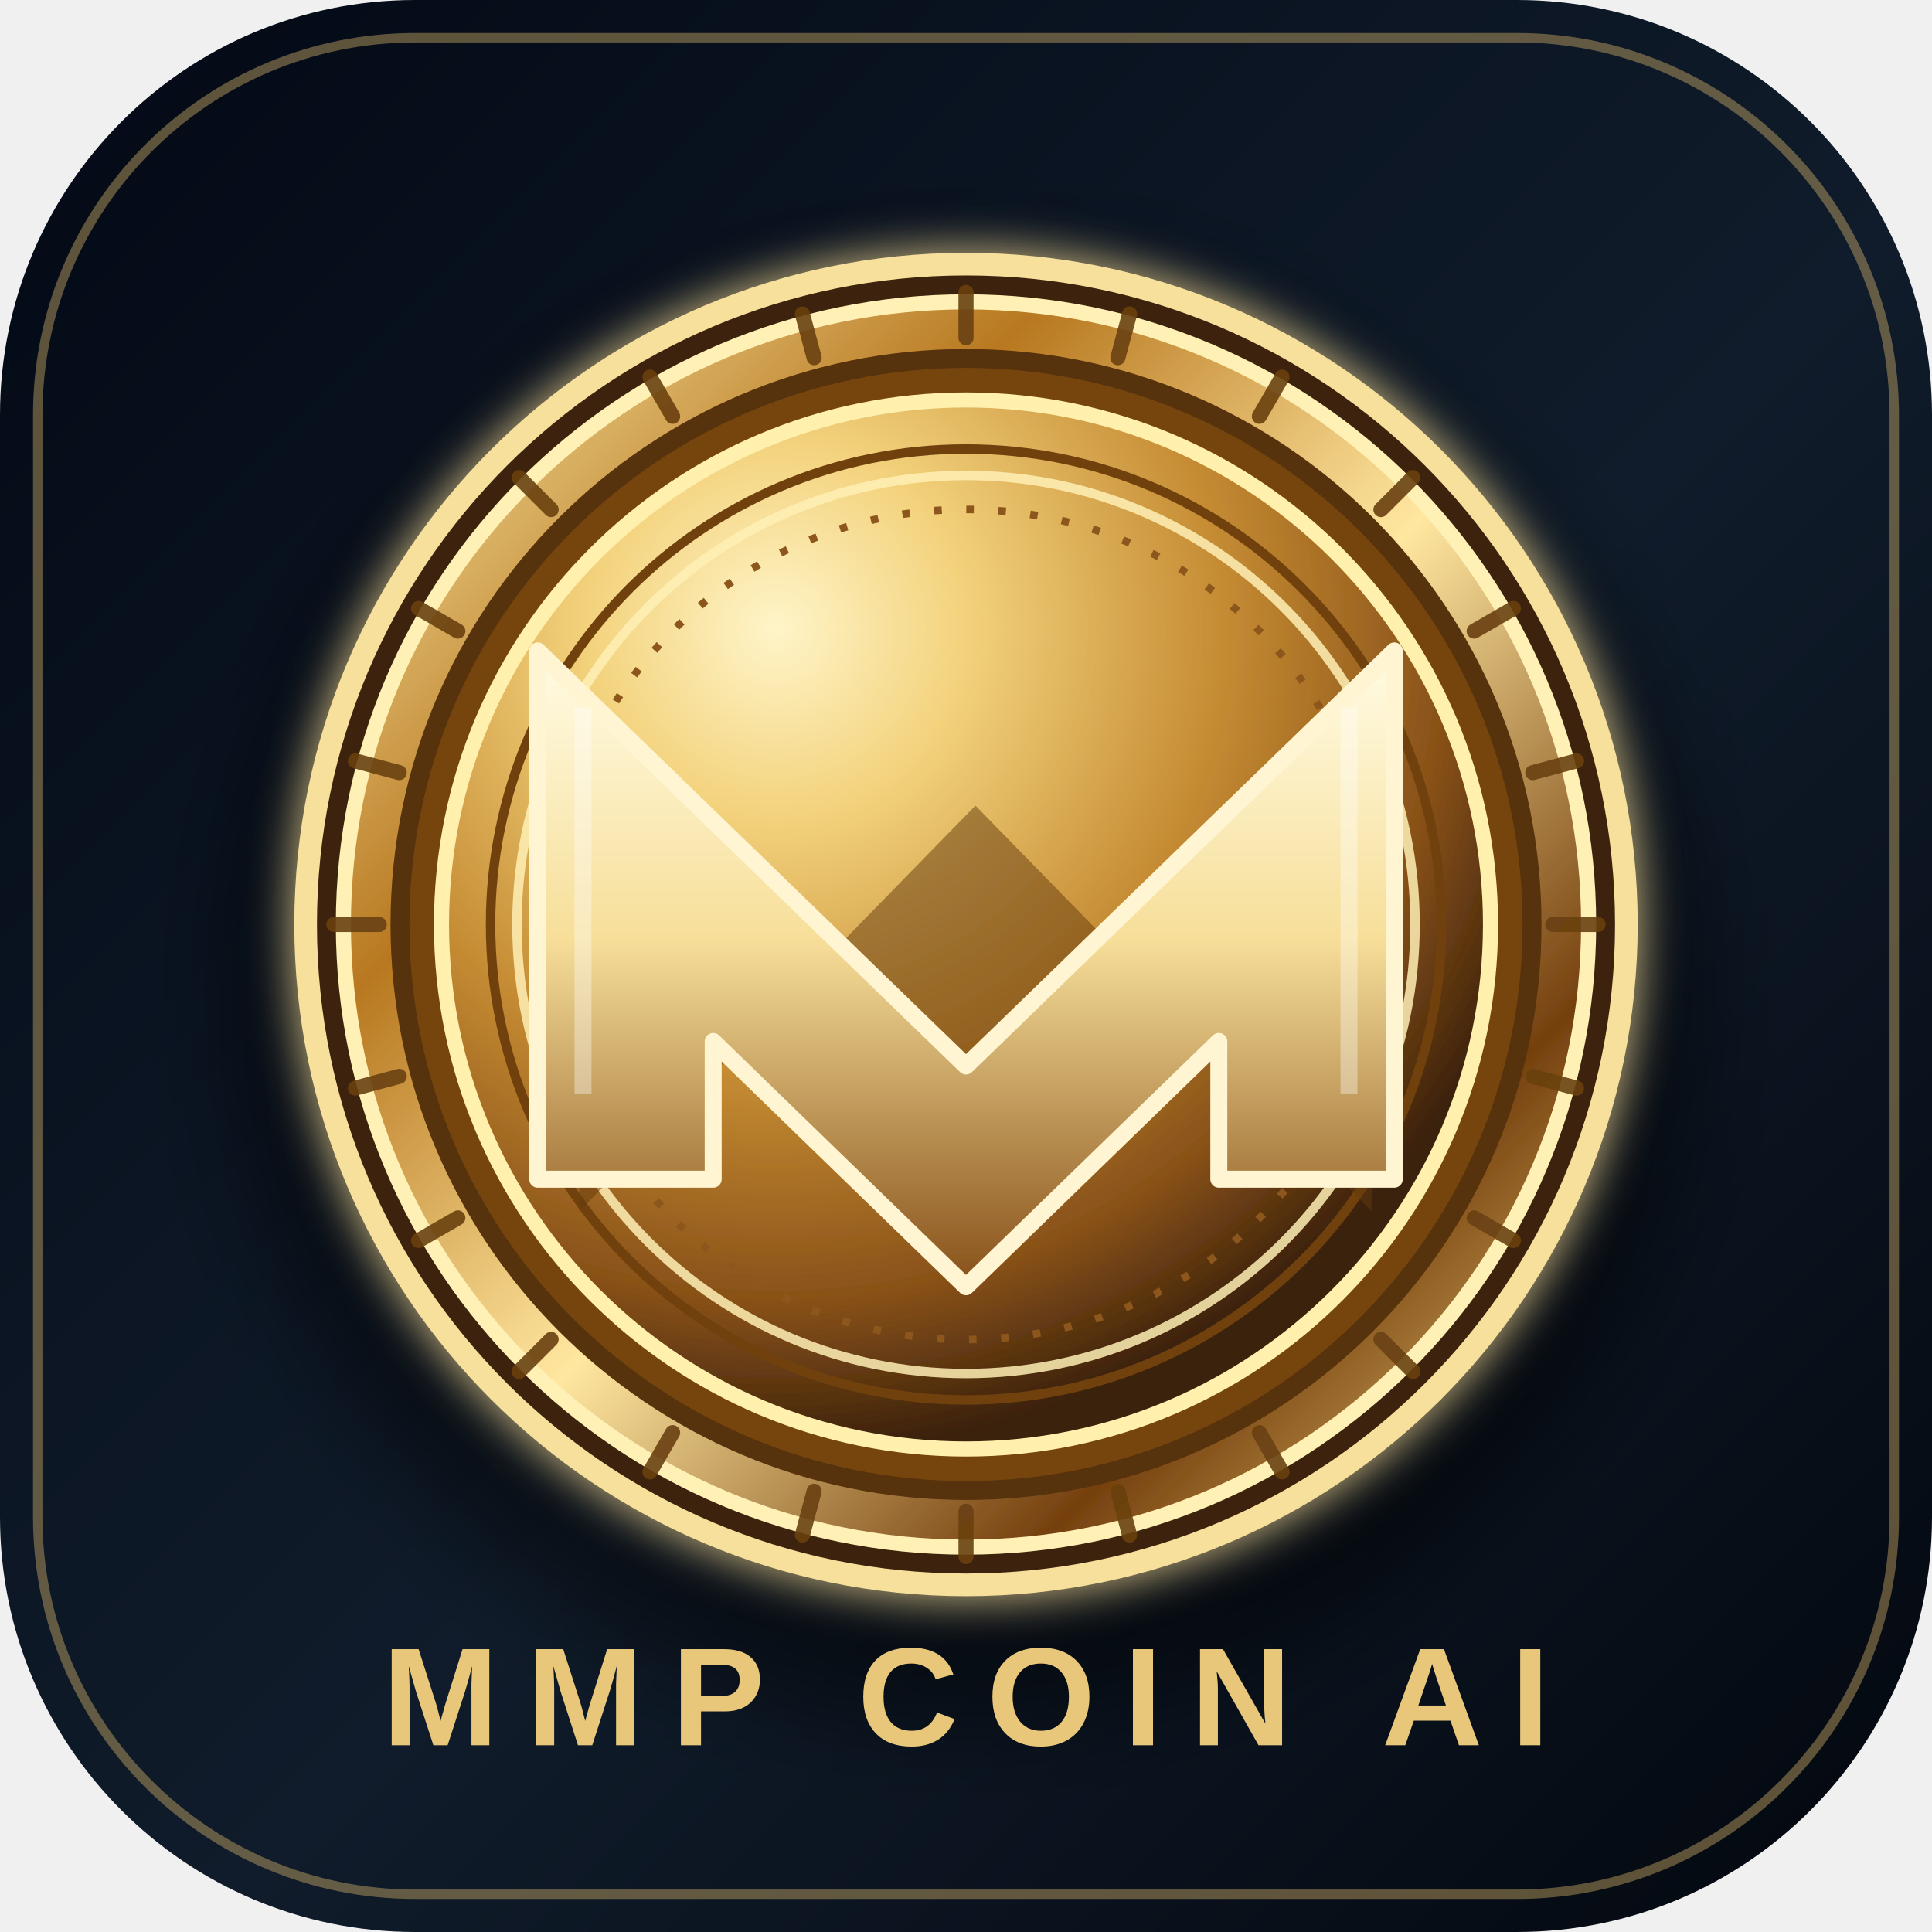
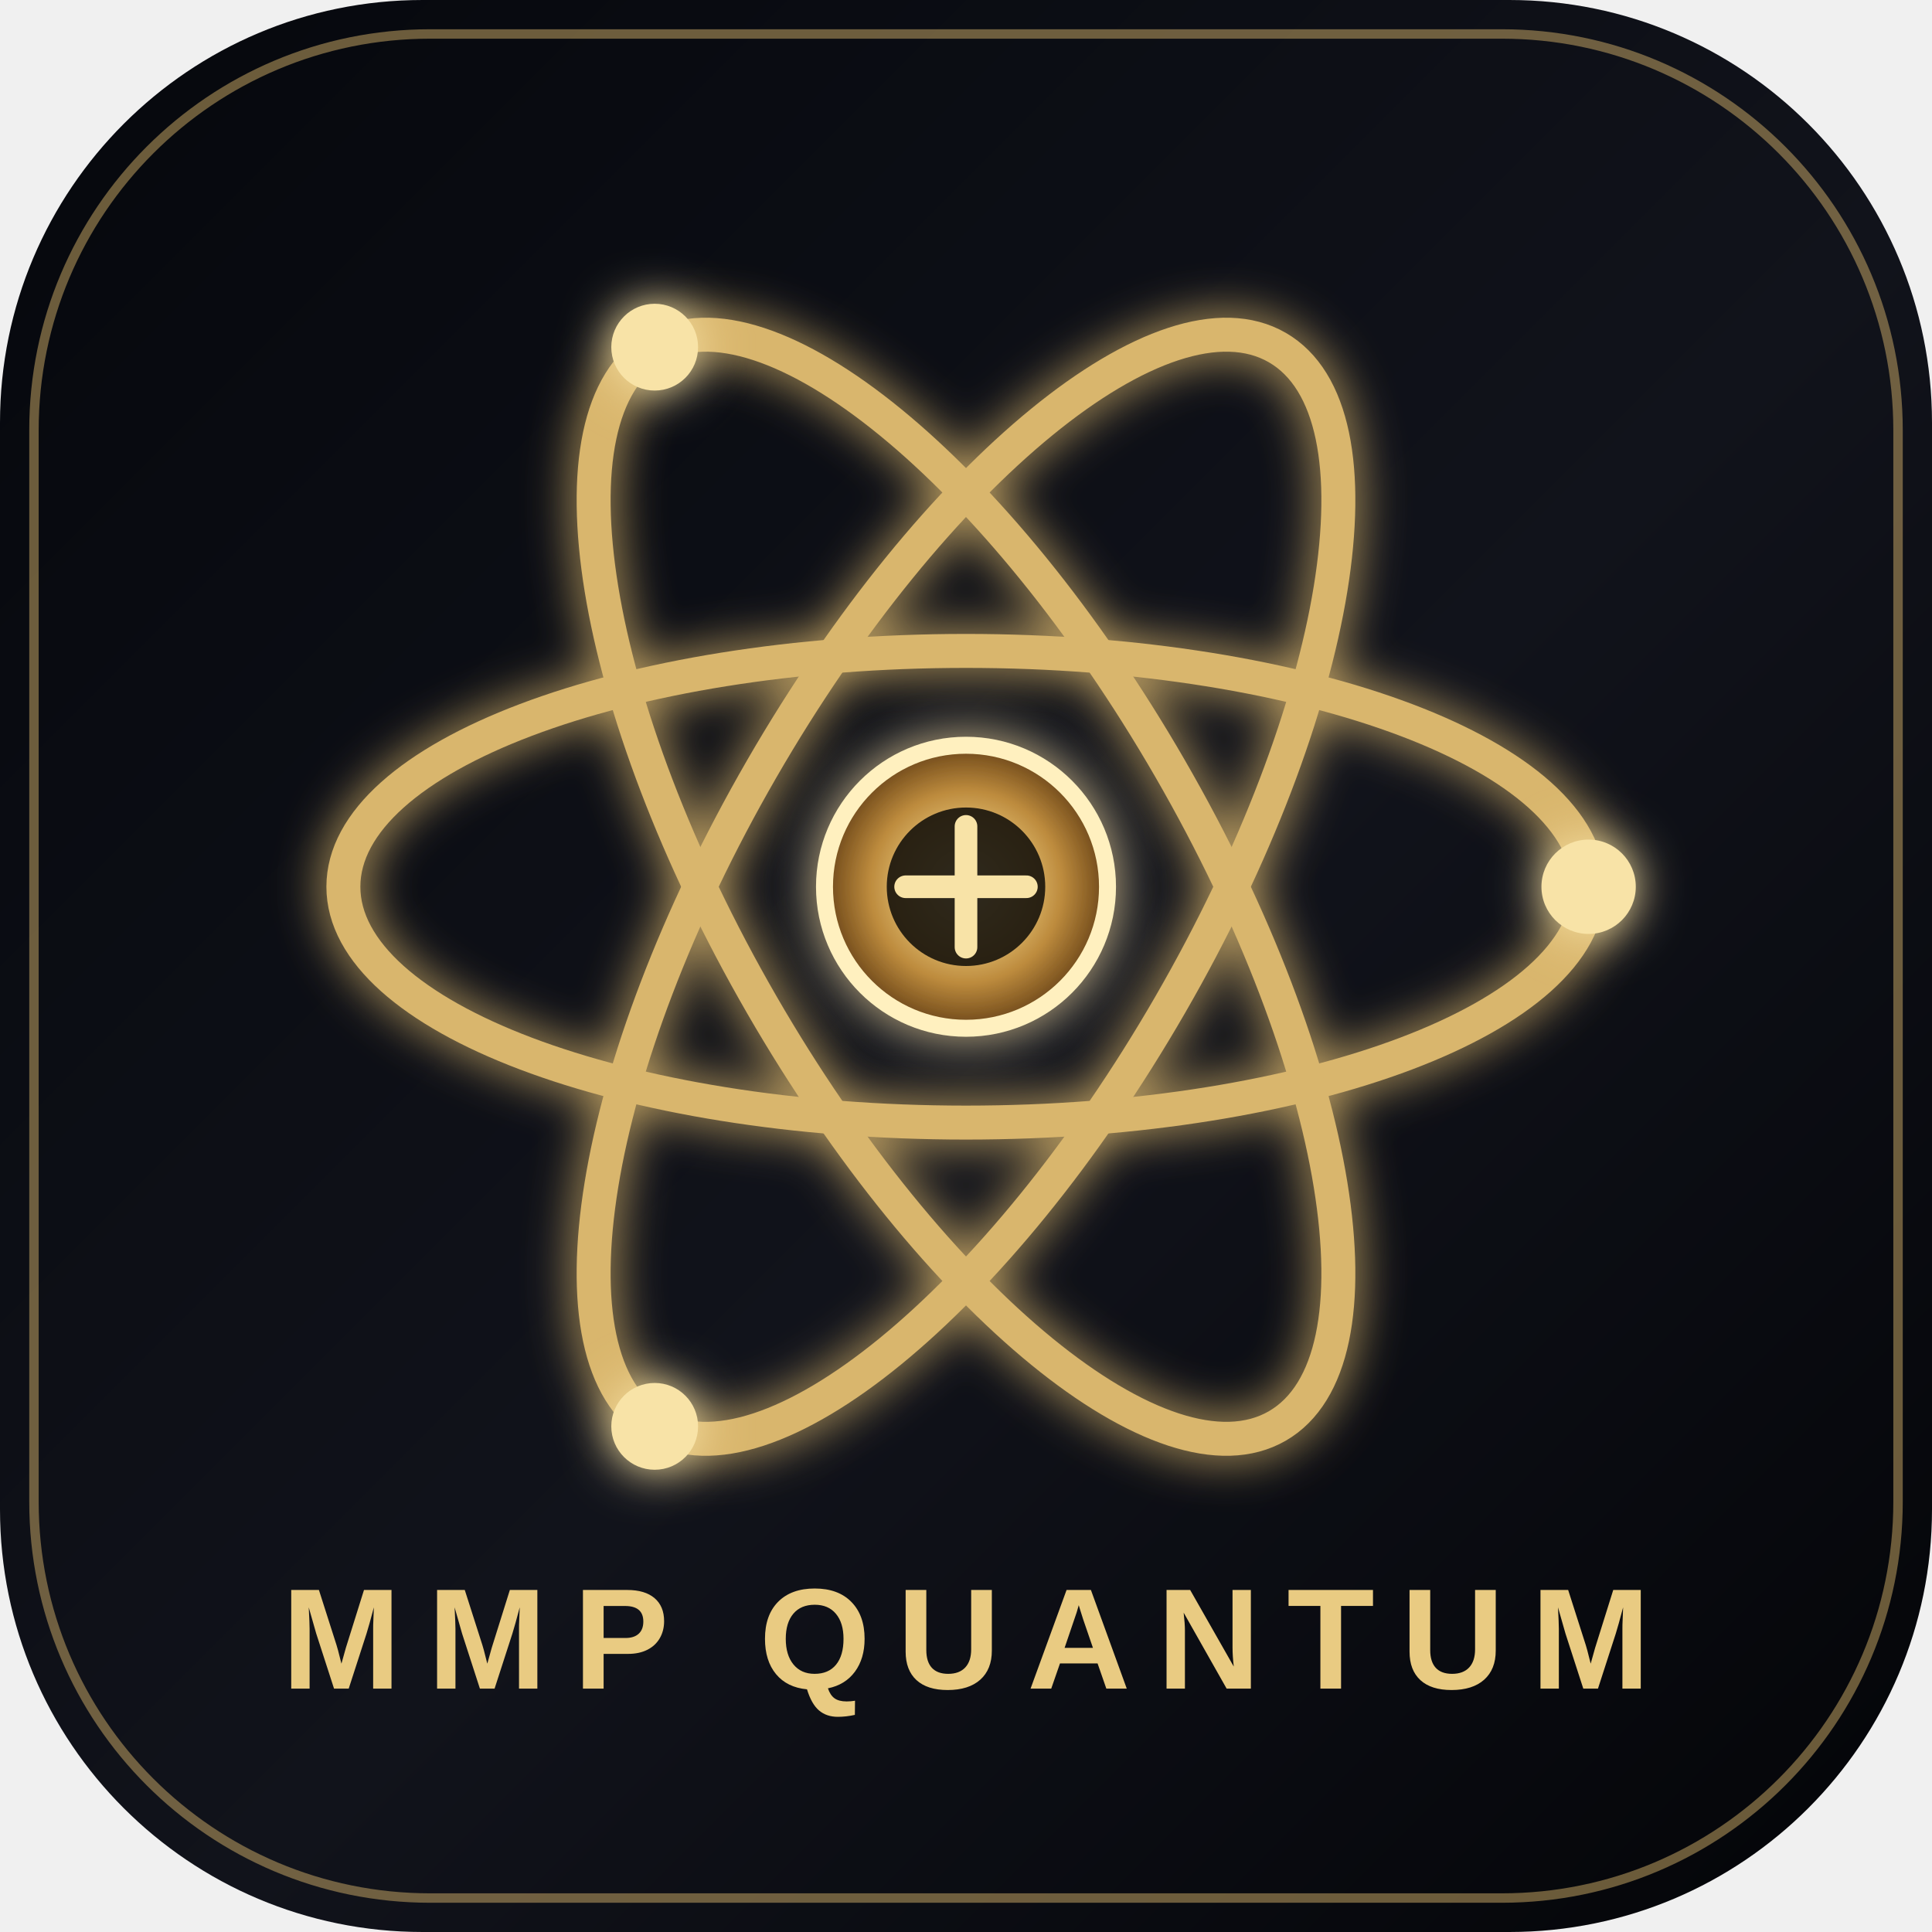
<svg xmlns="http://www.w3.org/2000/svg" width="1024" height="1024" viewBox="0 0 1024 1024">
  <defs>
    <linearGradient id="bg" x1="0" y1="0" x2="1" y2="1">
-       <stop stop-color="#030915" />
-       <stop offset=".55" stop-color="#101c2b" />
-       <stop offset="1" stop-color="#03070e" />
+       <stop stop-color="#05070c" />
+       <stop offset=".55" stop-color="#11131b" />
+       <stop offset="1" stop-color="#030407" />
    </linearGradient>
-     <radialGradient id="gold" cx="32%" cy="22%" r="78%">
-       <stop stop-color="#fff5c9" />
-       <stop offset=".23" stop-color="#f3d27c" />
-       <stop offset=".55" stop-color="#c48a32" />
-       <stop offset=".82" stop-color="#875018" />
-       <stop offset="1" stop-color="#3b210b" />
+     <radialGradient id="core">
+       <stop stop-color="#fff6d7" />
+       <stop offset=".25" stop-color="#f2d58c" />
+       <stop offset=".68" stop-color="#bd8b3d" />
+       <stop offset="1" stop-color="#6b4518" />
    </radialGradient>
-     <linearGradient id="rim" x1="0" y1="0" x2="1" y2="1">
-       <stop stop-color="#fff1b0" />
-       <stop offset=".28" stop-color="#b87820" />
-       <stop offset=".52" stop-color="#ffe7a0" />
-       <stop offset=".78" stop-color="#75400e" />
-       <stop offset="1" stop-color="#f6d57c" />
-     </linearGradient>
-     <linearGradient id="letter" x1="0" y1="0" x2="0" y2="1">
-       <stop stop-color="#fffbe4" />
-       <stop offset=".45" stop-color="#f7df9a" />
-       <stop offset="1" stop-color="#875019" />
-     </linearGradient>
-     <filter id="shadow" x="-30%" y="-30%" width="160%" height="170%">
-       <feGaussianBlur stdDeviation="24" />
-     </filter>
    <filter id="glow">
-       <feGaussianBlur stdDeviation="12" result="b" />
+       <feGaussianBlur stdDeviation="13" result="b" />
      <feMerge>
        <feMergeNode in="b" />
        <feMergeNode in="SourceGraphic" />
      </feMerge>
    </filter>
  </defs>
-   <rect width="1024" height="1024" rx="220" fill="url(#bg)" />
-   <rect x="20" y="20" width="984" height="984" rx="200" fill="none" stroke="#d9b66c" stroke-opacity=".42" stroke-width="5" />
-   <circle cx="512" cy="525" r="390" fill="#000" opacity=".45" filter="url(#shadow)" />
-   <g filter="url(#glow)">
-     <circle cx="512" cy="490" r="350" fill="#3c240e" stroke="#f7df9c" stroke-width="12" />
-     <circle cx="512" cy="490" r="330" fill="url(#rim)" stroke="#fff0b5" stroke-width="8" />
-     <circle cx="512" cy="490" r="300" fill="#754511" stroke="#56300c" stroke-width="10" />
-     <circle cx="512" cy="490" r="278" fill="url(#gold)" stroke="#fff0ad" stroke-width="8" />
-     <circle cx="512" cy="490" r="252" fill="none" stroke="#70410f" stroke-width="5" />
-     <circle cx="512" cy="490" r="238" fill="none" stroke="#fff0b5" stroke-width="5" opacity=".85" />
-     <circle cx="512" cy="490" r="220" fill="none" stroke="#8c571b" stroke-width="4" stroke-dasharray="4 13" />
-     <g stroke="#69400f" stroke-width="8" stroke-linecap="round" opacity=".9">
-       <path d="M512 155v24M512 155v24" transform="rotate(0 512 490)" />
-       <path d="M512 155v24" transform="rotate(15 512 490)" />
-       <path d="M512 155v24" transform="rotate(30 512 490)" />
-       <path d="M512 155v24" transform="rotate(45 512 490)" />
-       <path d="M512 155v24" transform="rotate(60 512 490)" />
-       <path d="M512 155v24" transform="rotate(75 512 490)" />
-       <path d="M512 155v24" transform="rotate(90 512 490)" />
-       <path d="M512 155v24" transform="rotate(105 512 490)" />
-       <path d="M512 155v24" transform="rotate(120 512 490)" />
-       <path d="M512 155v24" transform="rotate(135 512 490)" />
-       <path d="M512 155v24" transform="rotate(150 512 490)" />
-       <path d="M512 155v24" transform="rotate(165 512 490)" />
-       <path d="M512 155v24" transform="rotate(180 512 490)" />
-       <path d="M512 155v24" transform="rotate(195 512 490)" />
-       <path d="M512 155v24" transform="rotate(210 512 490)" />
-       <path d="M512 155v24" transform="rotate(225 512 490)" />
-       <path d="M512 155v24" transform="rotate(240 512 490)" />
-       <path d="M512 155v24" transform="rotate(255 512 490)" />
-       <path d="M512 155v24" transform="rotate(270 512 490)" />
-       <path d="M512 155v24" transform="rotate(285 512 490)" />
-       <path d="M512 155v24" transform="rotate(300 512 490)" />
-       <path d="M512 155v24" transform="rotate(315 512 490)" />
-       <path d="M512 155v24" transform="rotate(330 512 490)" />
-       <path d="M512 155v24" transform="rotate(345 512 490)" />
-     </g>
-     <path d="M302 370V630L512 415L722 630V370L512 575Z" fill="#63390e" opacity=".5" transform="translate(5 12)" />
-     <path d="M285 625V345L512 565L739 345V625H646V552L512 682L378 552V625Z" fill="url(#letter)" stroke="#fff5d2" stroke-width="9" stroke-linejoin="round" />
-     <path d="M309 375V580M715 375V580" stroke="#fff" stroke-width="9" opacity=".35" />
+   <rect width="1024" height="1024" rx="224" fill="url(#bg)" />
+   <rect x="18" y="18" width="988" height="988" rx="210" fill="none" stroke="#d9b66d" stroke-opacity=".48" stroke-width="5" />
+   <g fill="none" stroke="#d9b66d" stroke-width="18" filter="url(#glow)">
+     <ellipse cx="512" cy="470" rx="330" ry="125" />
+     <ellipse cx="512" cy="470" rx="330" ry="125" transform="rotate(60 512 470)" />
+     <ellipse cx="512" cy="470" rx="330" ry="125" transform="rotate(120 512 470)" />
  </g>
-   <text x="512" y="925" font-family="Arial,sans-serif" font-size="74" font-weight="900" letter-spacing="15" text-anchor="middle" fill="#e8c77a">MMP COIN AI</text>
+   <g fill="#f8e3a7" filter="url(#glow)">
+     <circle cx="842" cy="470" r="25" />
+     <circle cx="347" cy="184" r="23" />
+     <circle cx="347" cy="756" r="23" />
+     <circle cx="512" cy="470" r="75" fill="url(#core)" stroke="#fff0bf" stroke-width="9" />
+   </g>
+   <circle cx="512" cy="470" r="42" fill="#17130b" opacity=".9" />
+   <path d="M480 470h64M512 438v64" stroke="#f8e3a7" stroke-width="12" stroke-linecap="round" />
+   <text x="512" y="895" fill="#e9cb82" font-family="Arial,sans-serif" font-size="76" font-weight="800" letter-spacing="14" text-anchor="middle">MMP QUANTUM</text>
</svg>
